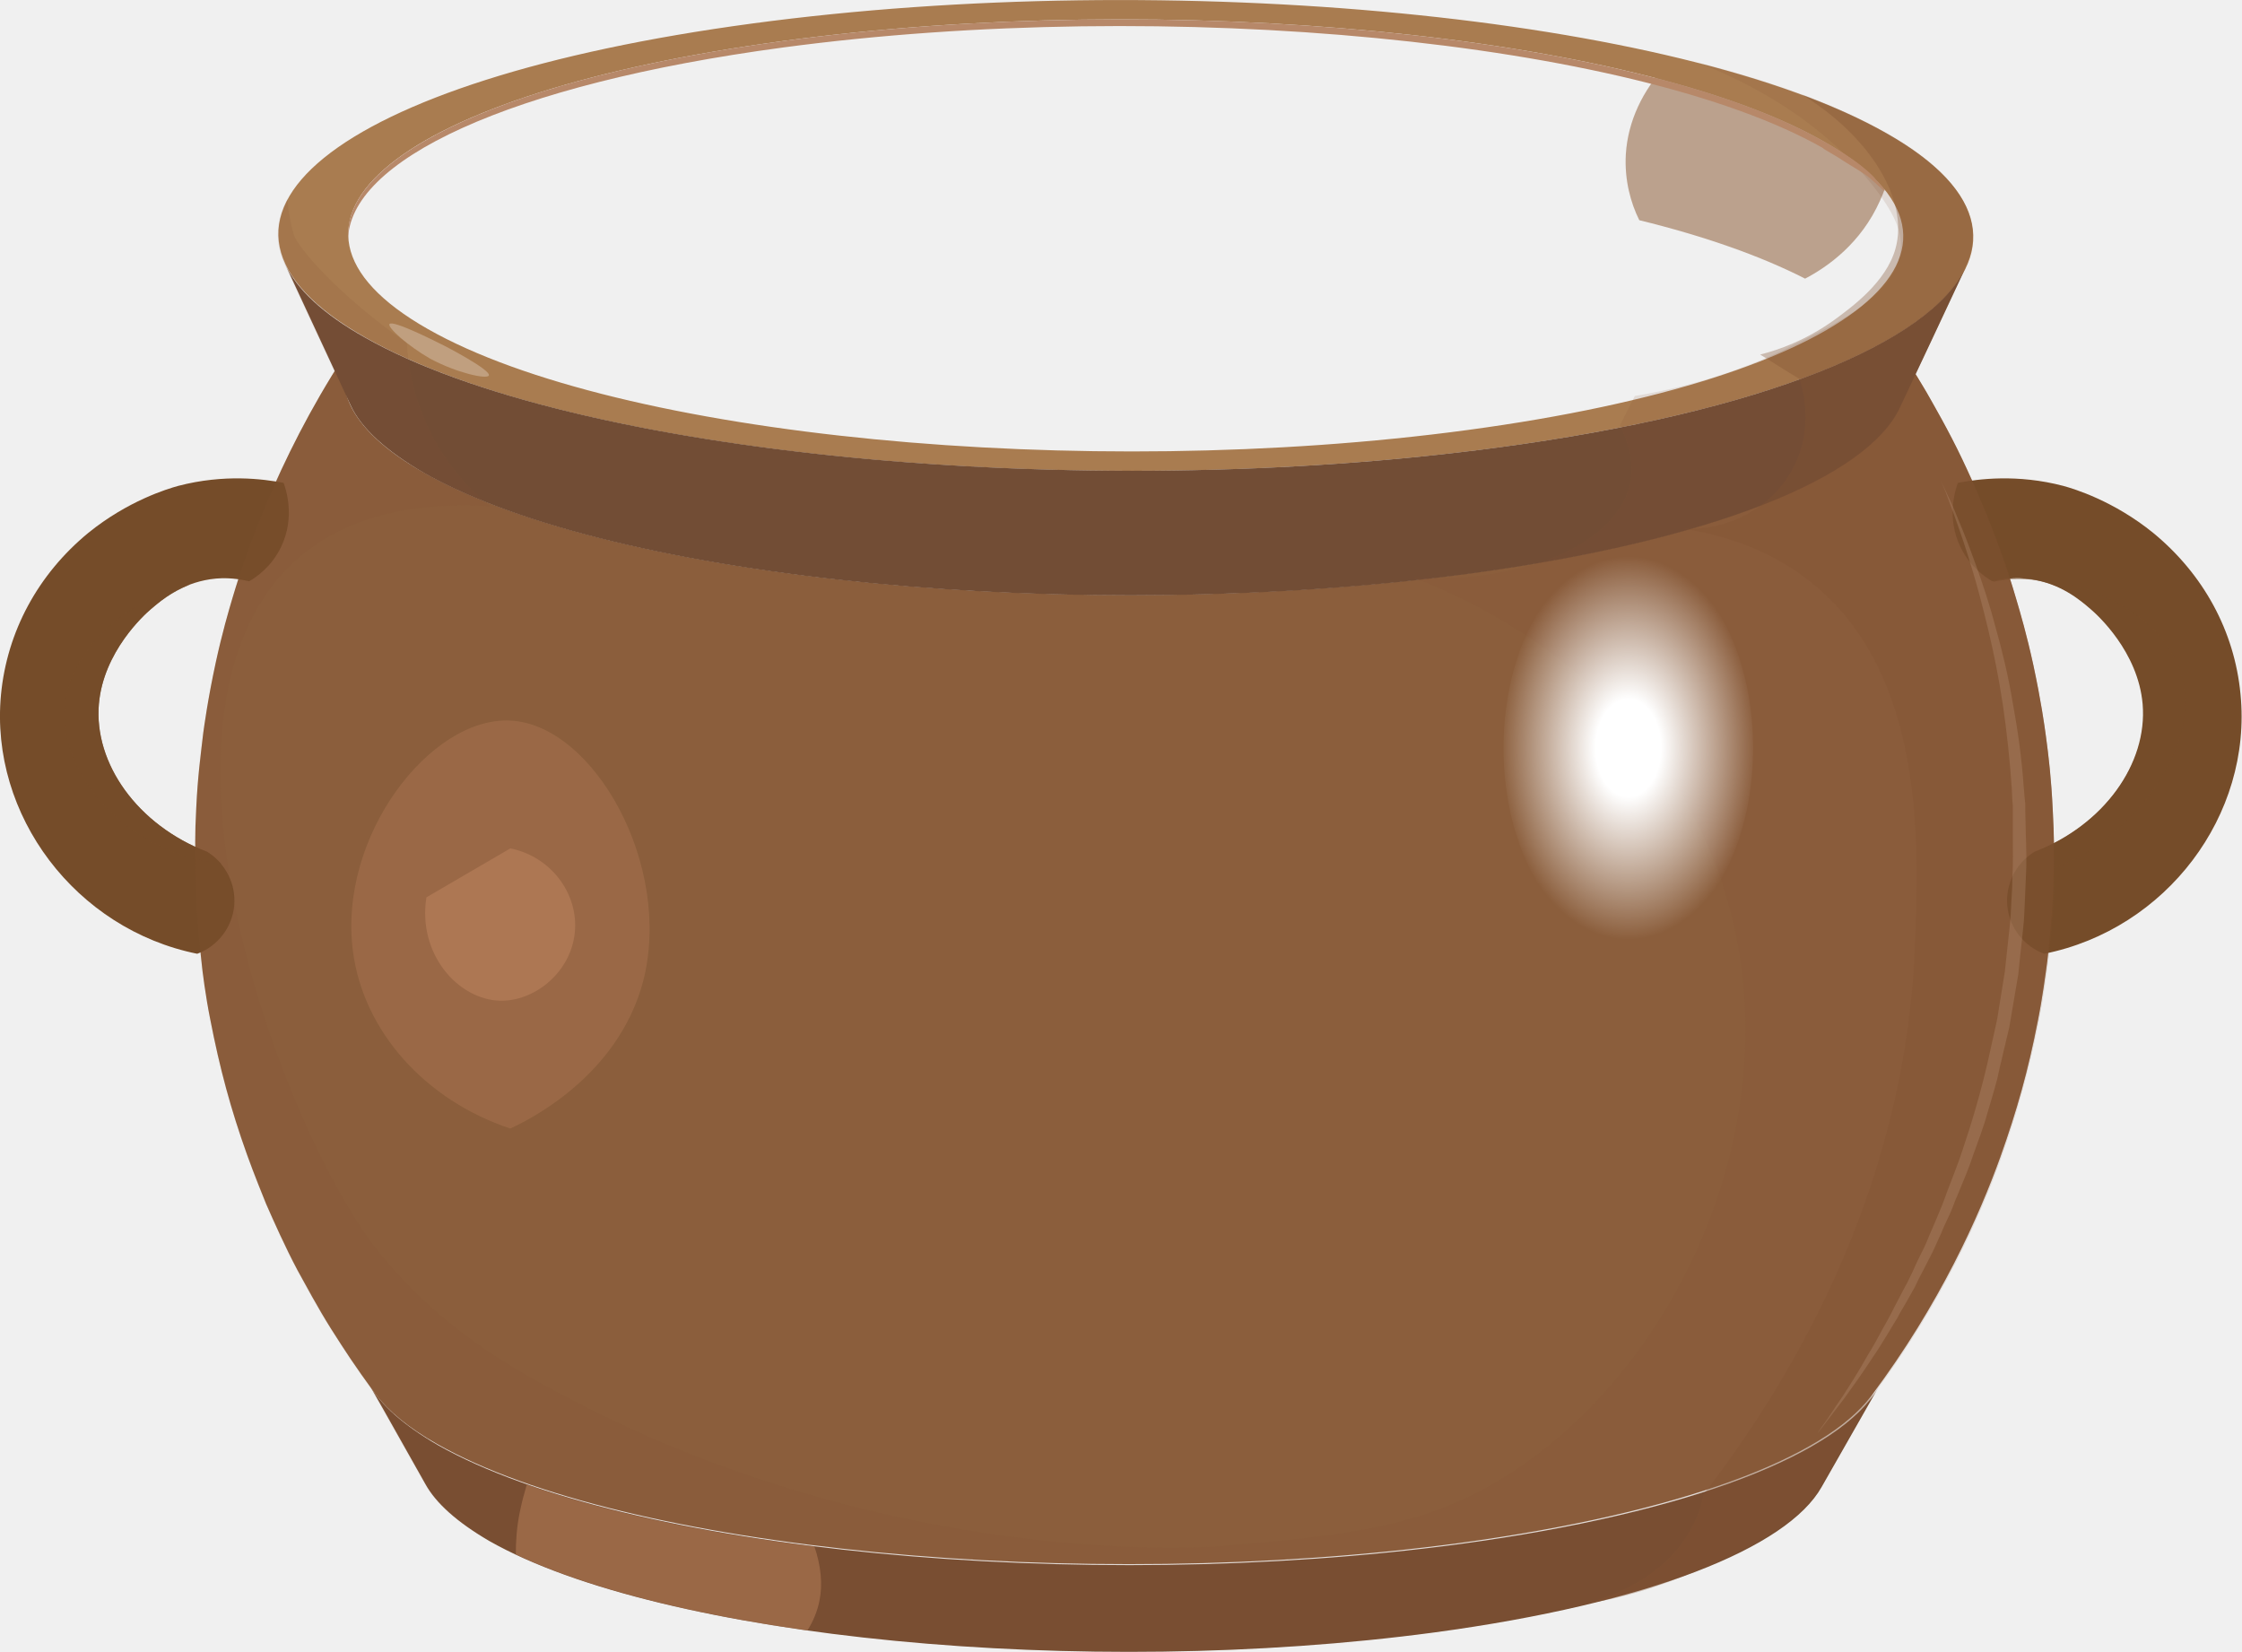
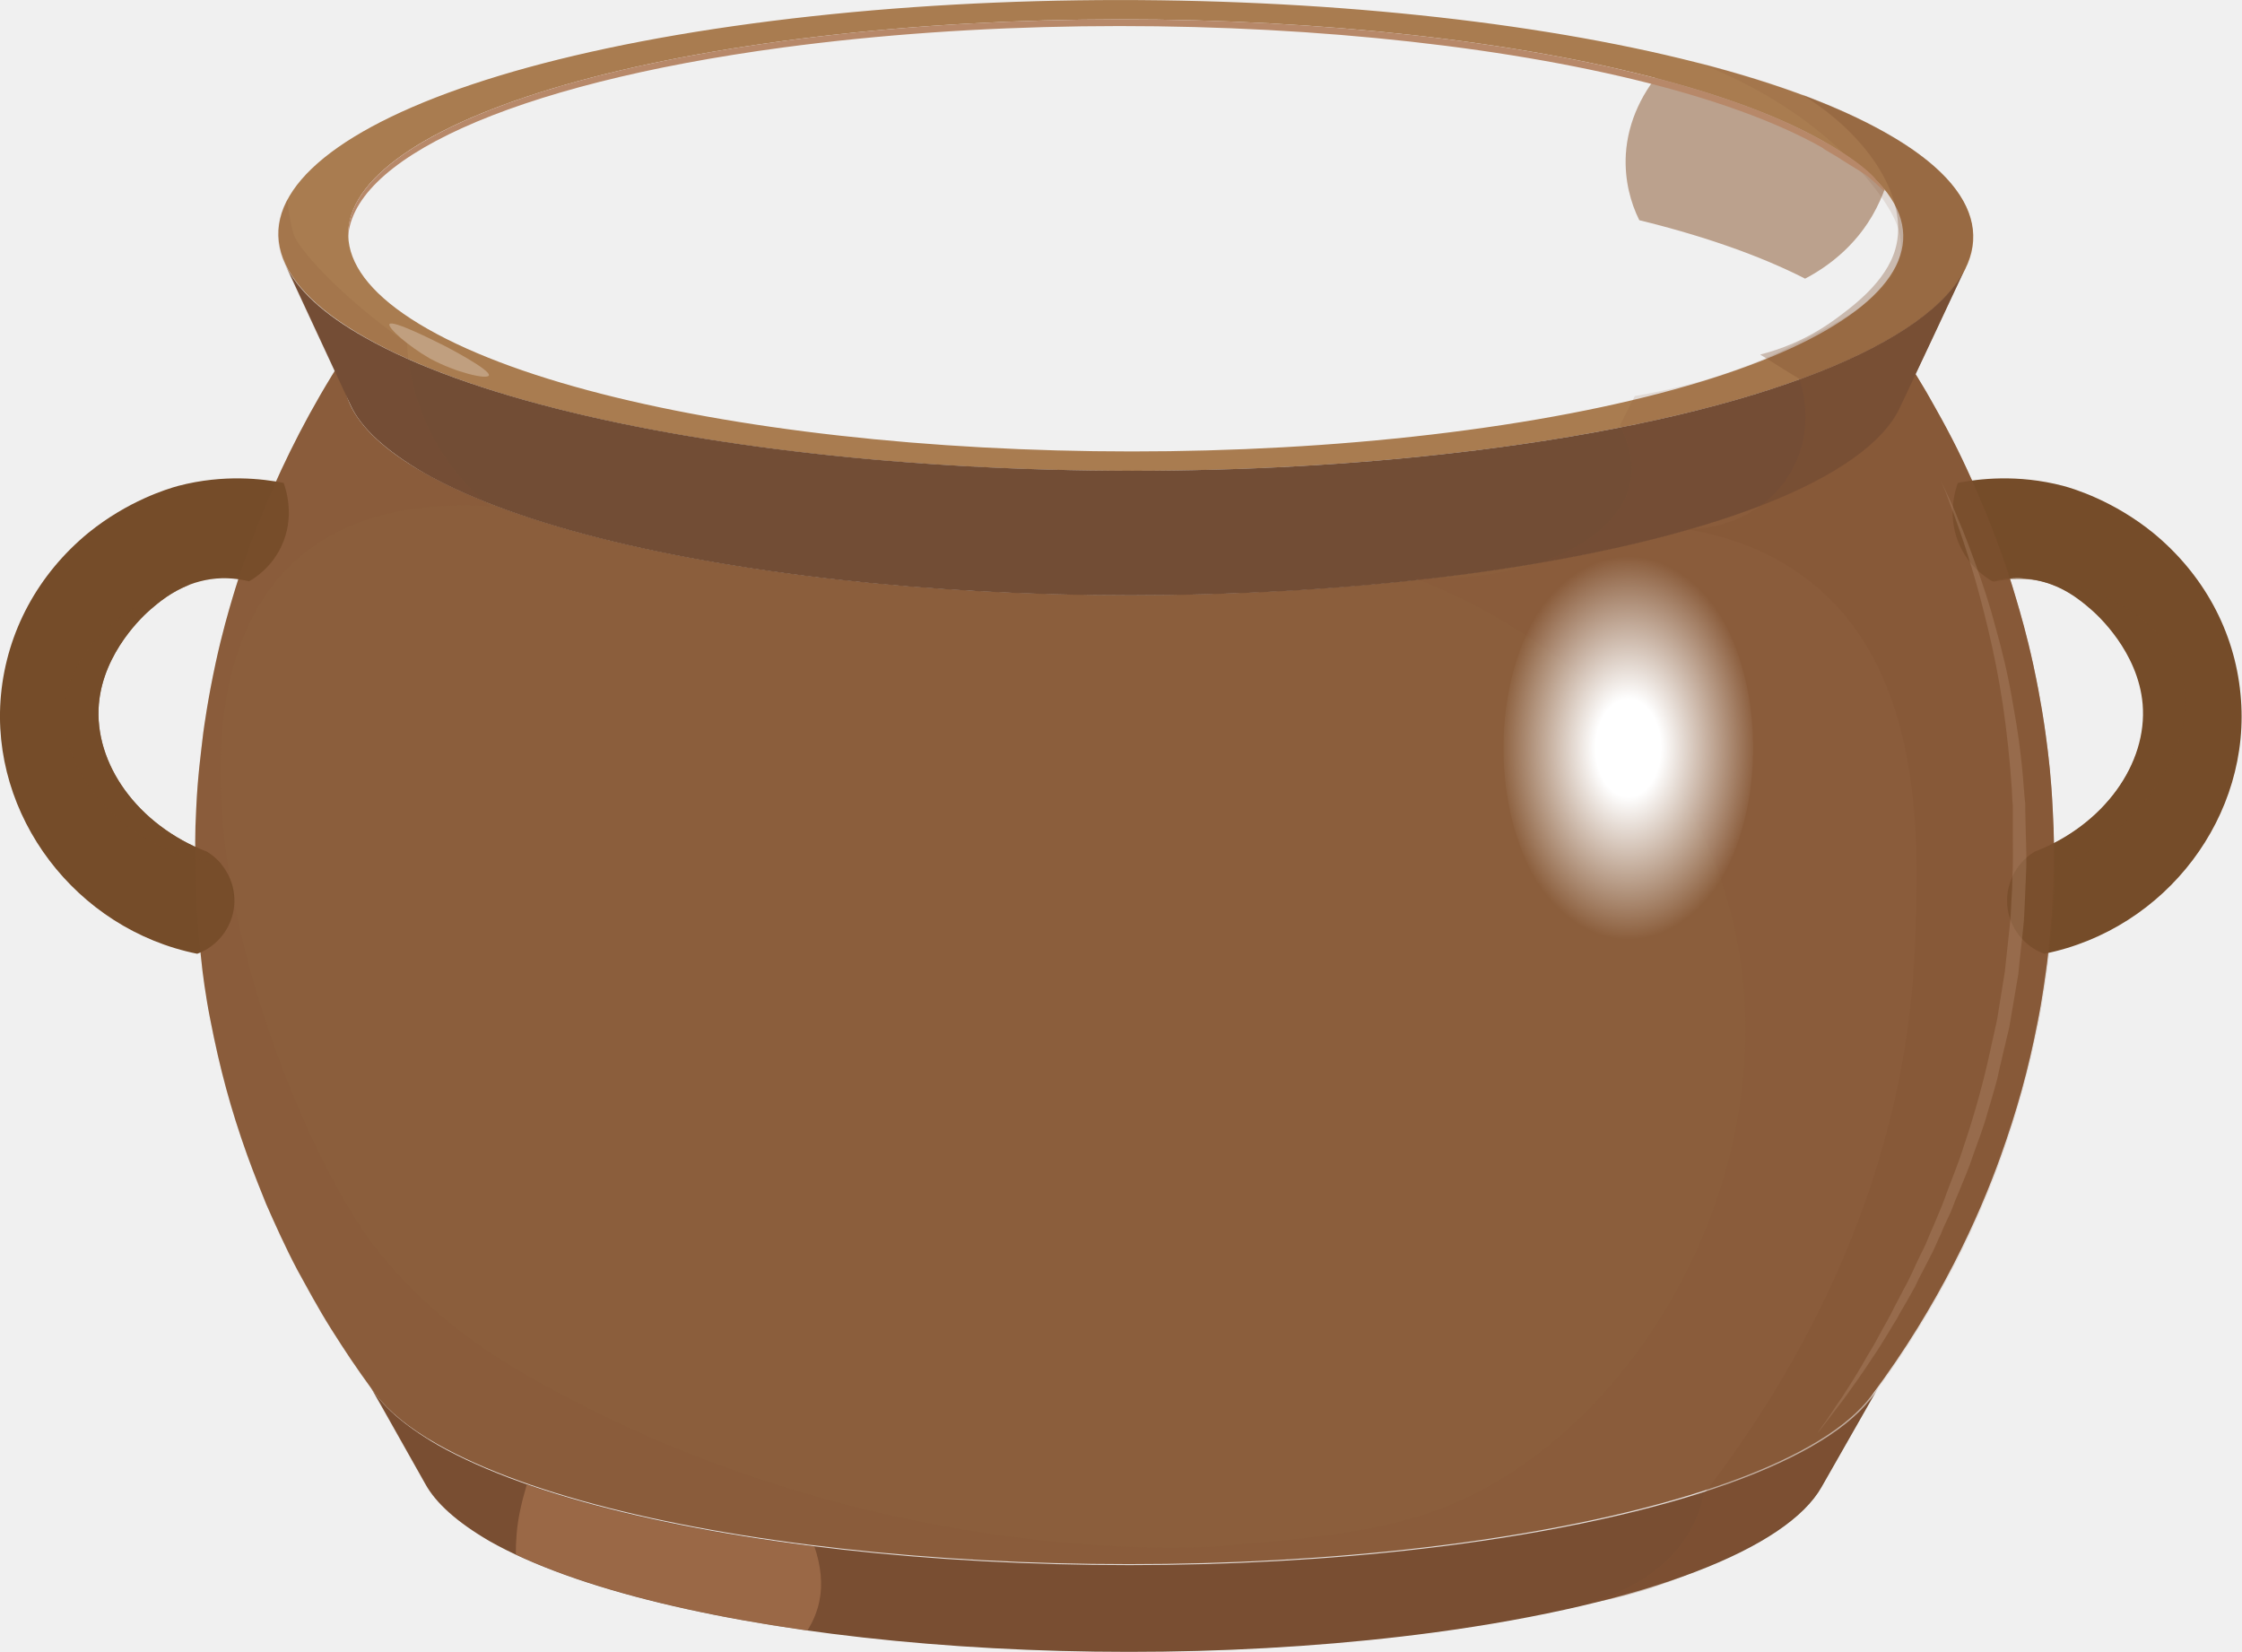
<svg xmlns="http://www.w3.org/2000/svg" viewBox="0 0 449 330.7">
  <defs>
    <radialGradient id="SVGID_1_" cx="324.113" cy="160.684" r="27.763" gradientTransform="matrix(0.9272 0 0 1.382 25.5775 -72.2764)" gradientUnits="userSpaceOnUse">
      <stop offset="0" style="stop-color:#FFFFFF" />
      <stop offset="0.254" style="stop-color:#FFFFFF" />
      <stop offset="1" style="stop-color:#FFFFFF;stop-opacity:0" />
    </radialGradient>
  </defs>
  <path fill="#774E32" d="M85.2,297.2c-3.8-6.7-7.5-13.4-11.3-20c2.3,4.1,6.9,8.2,13.8,12.2c37.2,21.1,128.8,30,204.7,19.8 c46.5-6.3,76.3-18.2,83.8-31.4l-11.4,20c-6.9,12.2-34.5,23.3-77.5,29.1c-70.2,9.4-154.9,1.2-189.3-18.3 C91.5,304.8,87.3,301,85.2,297.2z" />
  <path fill="#8B5E3C" d="M75.2,279.2c-4.5-6.2-5.9-8.4-8.9-13.1c-2.7-4.3-5.2-9-6.7-11.7c-2.5-4.7-4.8-9.9-6.3-13.3 c-0.6-1.5-2.4-5.9-3.8-9.8c-3.3-9.2-5.5-17.4-7.4-27.2c-0.9-4.4-1.6-9.7-1.8-12c-1-8.8-1.1-14.3-1.1-14.4c-0.1-9.1-0.2-10,0.1-15.9 c0.3-6.4,0.9-10.6,1.4-15c0.2-1.4,0.9-6.7,2.5-14.1c1.3-6,2.6-10.4,3.4-13.1c3.1-10.4,10.4-31.1,25-52.3 c-6.1,8.9-2.3,18.5,13.2,27.3c38,21.6,131.8,30.7,209.3,20.2c64.7-8.7,97.7-28.2,84.9-47c1.9,2.8,4.4,6.6,6.8,10.7 c1.3,2.3,4.4,7.6,7.2,13.5c1.7,3.6,6.9,14.6,10.8,28c0.8,2.7,2.1,7.1,3.4,13.1c1.6,7.4,2.3,12.6,2.5,14.1c0.6,4.4,1.1,8.6,1.4,15 c0.3,6,0.3,6,0.1,15.8c0,0.1-0.1,5.4-1.2,14.5c-0.3,2.3-1,7.6-1.9,12c-1.9,9.8-4.2,18-7.5,27.2c-4.2,11.7-12.1,29.5-25.9,47.9 c-9.3,12.4-38.3,23.4-82.4,29.4c-75.9,10.2-167.5,1.3-204.7-19.8C81.9,286,77.8,282.6,75.2,279.2z" />
  <path opacity="0.56" fill="#936441" d="M376.5,40.2c1.6-3.5,2.4-6.9,2.7-10c-1.1-0.7-2.2-1.3-3.3-2c-10.5-6-25-11.1-42.2-15.1 c-4.7,4.9-7.7,11.2-8.1,17.8c-0.3,5.2,1,9.8,2.7,13.2c13.1,3.2,24.4,7.2,33.2,11.7C366.1,53.4,372.7,48.7,376.5,40.2z" />
  <path fill="#A97C50" d="M377.8,26.7c41.3,23.4,6.5,51.6-77.6,62.9c-84.1,11.3-185.8,1.5-227-22C31.8,44.2,66.6,16,150.7,4.7 C234.9-6.6,336.5,3.2,377.8,26.7z M365.2,28.3C327.4,6.8,234.1-2.2,156.9,8.2S47.8,44.4,85.7,65.9C123.5,87.4,216.8,96.5,294,86.1 S403.1,49.8,365.2,28.3" />
  <path fill="#724D35" d="M70.2,81.1c-4.4-9.4-8.7-18.8-13.1-28.2c2.3,5,7.6,10,16,14.7c41.3,23.4,142.9,33.3,227,22 c53.1-7.1,86.5-21,93.6-36.1c-4.4,9.4-8.8,18.8-13.2,28.1c-6.5,14-37.4,26.7-86.3,33.3c-77.6,10.4-171.3,1.4-209.3-20.2 C77.2,90.2,72.3,85.7,70.2,81.1z" />
  <path fill="#754C29" d="M409.4,191c-4.1-1.5-7-5.3-7.4-9.6c-0.4-4.3,1.7-8.5,5.4-10.8c14-5.4,22.7-17.7,21.7-29.6 c-0.9-10.5-9.1-17.9-10.4-19c-2.2-1.9-6-5.1-11.9-6c-3.3-0.5-6,0-7.8,0.4c-1.4-0.8-4.5-2.9-6.4-6.9c-2.9-6-0.9-11.7-0.5-12.8 c4.1-0.8,11.9-1.8,21.1,0.6c2.2,0.6,10.1,3,18,9.4c10.1,8.3,16.3,19.7,17.5,32.3C451.1,163.3,433.8,186.1,409.4,191z" />
  <path opacity="0.73" fill="#754C29" d="M407.5,170.6c-1.9,1.2-3.4,2.9-4.3,4.8c16.2,0.4,38.9-22.5,33.7-40.2 c-3.9-13.2-22.6-21.5-37.9-18.9c0.1,0.1,0.2,0.1,0.3,0.2c1.8-0.4,4.5-0.8,7.8-0.4c5.9,0.8,9.7,4.1,11.9,6c1.2,1.1,9.5,8.4,10.4,19 C430.1,152.8,421.5,165.2,407.5,170.6z" />
  <path fill="#754C29" d="M39.5,191c4.1-1.5,7-5.3,7.4-9.6c0.4-4.3-1.7-8.5-5.4-10.8c-14-5.4-22.7-17.7-21.7-29.6 c0.9-10.5,9.1-17.9,10.4-19c2.2-1.9,6-5.1,11.9-6c3.3-0.5,6,0,7.8,0.4c1.4-0.8,4.5-2.9,6.4-6.9c2.9-6,0.9-11.7,0.5-12.8 c-4.1-0.8-11.9-1.8-21.1,0.6c-2.2,0.6-10.1,3-18,9.4C7.6,115,1.4,126.5,0.2,139.1C-2.1,163.3,15.2,186.1,39.5,191z" />
  <path opacity="0.73" fill="#754C29" d="M44.3,173c-0.8-0.9-1.7-1.7-2.8-2.4c-14-5.4-22.7-17.7-21.7-29.6c0.9-10.5,9.1-17.9,10.4-19 c1.6-1.4,4.2-3.5,7.8-4.9c-14,3.3-24.1,14-25,24.3C11.7,154.4,24.6,170.6,44.3,173z" />
-   <path fill="#AD7753" d="M102.2,169.9L102.2,169.9c8.5,1.7,14.1,9.7,12.8,17.7c-1.2,7.5-8.1,12.9-14.8,12.8 c-8.5-0.2-16.6-9.4-14.8-20.7" />
-   <path opacity="0.43" fill="#AD7753" d="M102.2,144.3c-16-0.8-34.6,23.2-31.5,46.3c2.1,15.9,14.4,29.7,31.5,35.4 c3.2-1.5,21.5-10.2,26.6-29.5C134.8,173.3,118.9,145.1,102.2,144.3z" />
  <path opacity="0.14" fill="#825333" d="M411.3,167.7c0-0.6-0.1-2.6-0.2-5.4c-0.4-7.7-1.2-13.7-1.4-15c-0.4-3-1.2-8-2.5-14.1 c-1.3-5.9-2.6-10.4-3.4-13.1c-3.9-13.5-9.1-24.4-10.8-28c-2.8-5.9-5.9-11.2-7.2-13.5c-0.7-1.3-1.5-2.5-2.2-3.7 c3.4-7.2,6.7-14.3,10.1-21.5c0,0.1-0.1,0.1-0.1,0.2c4.3-8.9-0.5-18.3-15.9-27c-9.6-5.5-22.5-10.2-37.7-14.1 c20.6,8.1,30.9,19.2,35.7,25.5c4.2,5.5,5.3,9,4.9,12.3c-0.9,8.3-10.8,13.5-21.2,18.7c-6.9,3.5-17.6,7.9-32,10.3c-1,2-2,3.9-3,5.9 c2.8,5.6,2.5,9.5,2,11.8c-2.6,11.3-19.9,19.8-43.3,18.7c8.6,3.3,43.4,17.6,59.1,54.1c20,46.8-3.4,101.6-39.4,125 c-17.1,11.2-33.1,12.6-58.1,14.8c0,0-59.2,5.2-123.9-26.1c-1.6-0.8-3-1.5-3-1.5c-13.2-6.8-27.9-14.4-41.3-30.5 C56.9,227.9,24,140.7,60.8,110.9c5.6-4.5,16.6-10.8,37.4-9.5c-2.9-2.3-6.7-6-10-11.3c-5.3-8.6-6.5-17-6.7-21.4 C67.6,59,59.6,49.5,58.8,46.9c-0.7-2.5-1.1-4.8-1.2-7.1c-2.4,4.3-2.6,8.7-0.6,13.1c0,0,0,0,0,0c3.3,7.2,6.7,14.4,10,21.5 c-11.6,18.7-17.7,36-20.4,45.3c-0.8,2.7-2.1,7.1-3.4,13.1c-1.6,7.4-2.3,12.6-2.5,14.1c-0.6,4.4-1.1,8.6-1.4,15 c-0.3,5.8-0.3,6.8-0.1,15.9c0,0.1,0.1,5.6,1.1,14.4c0.3,2.3,1,7.6,1.8,12c1.9,9.8,4.1,18,7.4,27.2c1.4,3.9,3.2,8.3,3.8,9.8 c1.5,3.4,3.8,8.6,6.3,13.3c1.5,2.8,4,7.5,6.7,11.7c2.8,4.4,4.2,6.6,8.1,12c3.6,6.4,7.2,12.8,10.8,19.1c2.1,3.8,6.4,7.6,12.8,11.2 c34.4,19.5,119.2,27.7,189.3,18.3c43-5.8,70.5-16.9,77.5-29.1l10.9-19.1c13.3-18,21-35.3,25.1-46.8c0.3-0.9,0.6-1.7,0.9-2.6 c2.8-8.2,4.8-15.7,6.6-24.6c0.9-4.5,1.6-9.7,1.9-12c1-9.1,1.2-14.5,1.2-14.5C411.3,172.3,411.4,169.9,411.3,167.7z" />
  <path opacity="0.34" fill="#825333" d="M409.7,147.3c-0.4-3-1.2-8-2.5-14.1c-1.3-5.9-2.6-10.4-3.4-13.1c-3.9-13.5-9.1-24.4-10.8-28 c-2.8-5.9-5.9-11.2-7.2-13.5c-0.7-1.3-1.5-2.5-2.2-3.7c3.4-7.2,6.7-14.3,10.1-21.5c0,0.1-0.1,0.1-0.1,0.2c4.3-8.9-0.5-18.3-15.9-27 c-4.8-2.7-10.5-5.3-16.9-7.7c13.9,8.5,21.5,21.3,18.8,30.9c-1.9,6.8-8.9,11.8-12.3,14.3c-5.7,4.1-11.2,6-14.8,6.9 c2.6,1.6,5.2,3.3,7.9,4.9c0.5,1.6,3.1,9.9-1.5,18.2c-4.1,7.5-12.5,12.1-21.7,11.8c7,1.1,16.8,3.7,25.6,10.8 c22.8,18.3,21.5,52.3,20.7,72.8c-2,50.5-26.4,89.1-42.3,109.7c-0.4,1.9-1,3.9-2,5.9c-5.5,11.4-18,15-21.6,16 c7.2-0.9,18.4-4.2,31.1-10.7c7.9-4,13.3-8.3,15.9-12.8l10.9-19.1c13.3-18,21-35.3,25.1-46.8c3.3-9.3,5.6-17.4,7.5-27.2 c0.9-4.5,1.6-9.7,1.9-12c1-9.1,1.2-14.5,1.2-14.5c0.1-5.8,0.2-8.2,0.1-10.4c0-0.6-0.1-2.6-0.2-5.4 C410.7,154.6,409.9,148.6,409.7,147.3z" />
  <path opacity="0.27" fill="#FFFFFF" d="M78,64.9c0.6-0.9,9.1,3.4,10.1,3.9c0.9,0.4,10.3,5.3,9.8,6.4c-0.4,0.8-6.4-0.5-11.8-3.4 C81.6,69.2,77.6,65.6,78,64.9z" />
  <path opacity="0.2" fill="#D6B39A" d="M388.6,96.1c0,0,0.3,0.7,1,2.1c0.6,1.3,1.6,3.3,2.6,5.9c1.1,2.5,2.3,5.7,3.6,9.3 c1.3,3.6,2.7,7.8,3.9,12.4c1.3,4.6,2.5,9.6,3.4,15c1,5.4,1.8,11.1,2.2,17c0.1,0.7,0.1,1.5,0.2,2.2c0,0.4,0.1,0.7,0.1,1.2l0,1.1 c0,1.5,0.1,3,0.1,4.5c0.1,3,0.2,6.1,0,9.3c-0.1,1.6-0.1,3.2-0.2,4.7c-0.1,1.6-0.1,3.2-0.3,4.8c-0.3,3.2-0.7,6.3-1,9.5 c-0.5,3.1-1.1,6.3-1.6,9.4c-0.2,1.6-0.7,3.1-1,4.6c-0.4,1.5-0.7,3.1-1.1,4.6c-0.2,0.8-0.3,1.5-0.5,2.3c-0.2,0.7-0.4,1.5-0.6,2.2 c-0.4,1.5-0.9,3-1.3,4.4c-0.8,3-1.9,5.8-2.9,8.6c-0.9,2.8-2.1,5.5-3.2,8.2c-0.6,1.3-1,2.7-1.6,3.9c-0.6,1.3-1.2,2.5-1.7,3.8 c-0.6,1.2-1.1,2.5-1.7,3.7c-0.6,1.2-1.2,2.3-1.8,3.5c-0.6,1.1-1.2,2.3-1.7,3.4c-0.6,1.1-1.2,2.1-1.8,3.2c-0.6,1-1.2,2-1.7,3 c-0.6,1-1.2,1.9-1.7,2.8c-1.1,1.8-2.2,3.6-3.3,5.2c-2.1,3.2-4.1,6-5.7,8.2c-1.7,2.2-3,3.9-3.9,5.1c-0.9,1.2-1.4,1.8-1.4,1.8 s0.4-0.7,1.3-1.9c0.9-1.2,2-3,3.6-5.3c1.5-2.3,3.3-5.1,5.2-8.5c1-1.6,2-3.4,3-5.3c0.5-0.9,1.1-1.9,1.6-2.9c0.5-1,1-2,1.6-3.1 c0.5-1,1.1-2.1,1.7-3.2c0.5-1.1,1.1-2.2,1.6-3.4c0.5-1.1,1.1-2.3,1.7-3.5c0.6-1.2,1-2.4,1.6-3.7c0.5-1.2,1.1-2.5,1.6-3.8 c0.6-1.3,1-2.6,1.5-3.9c1-2.7,2.1-5.3,3-8.1c1.9-5.6,3.6-11.4,5-17.4c0.3-1.5,0.7-3,1-4.5c0.3-1.5,0.7-3,1-4.6 c0.5-3.1,1-6.2,1.5-9.3c0.3-3.1,0.7-6.2,1-9.3c0.2-1.6,0.2-3.1,0.3-4.6c0.1-1.5,0.2-3.1,0.2-4.6c0.2-3.1,0.1-6.2,0.1-9.2 c0-1.5,0-3,0-4.5l0-1.1l-0.1-1.1c0-0.7-0.1-1.5-0.1-2.2c-0.4-5.9-1-11.5-1.8-16.9c-0.8-5.3-1.8-10.3-2.9-14.9 c-1.1-4.6-2.2-8.8-3.3-12.4c-1.1-3.7-2.2-6.9-3.1-9.4c-0.9-2.6-1.7-4.6-2.2-6C388.9,96.8,388.6,96.1,388.6,96.1z" />
  <path opacity="0.63" fill="#AD7753" d="M104.1,302.8c-0.6,2.9-0.8,5.7-0.8,8.5c14.3,6.7,34.8,11.9,58.4,15.2c1.2-1.9,2-3.9,2.4-5.9 c0.7-3.3,0.3-7.1-1-10.9c-22.1-2.7-42-6.9-57.6-12.4C105,299,104.5,300.8,104.1,302.8z" />
  <path fill="#B78869" d="M376.6,37c-0.7-0.8-1.1-1.2-1.2-1.4c-0.8-0.9-2.9-2.8-6.2-4.9c-1-0.6-2.3-1.5-4-2.4c0,0,0,0,0,0v0 C327.4,6.8,234.1-2.2,156.9,8.2c-55.1,7.4-87.1,22.7-87.2,38.7l0,1.3c0-16,32-31.3,87.2-38.7C234-0.8,327,8.1,365,29.6 c0.1,0.1,0.2,0.1,0.2,0.2c1.7,1,3.1,1.8,4.1,2.5c2.8,1.7,3.9,2.4,4.7,3c0,0,0.1,0,0.1,0.1c0,0,0.2,0.1,0.4,0.3 c0.4,0.3,2.8,2.6,2.9,2.5C377.5,38,377.1,37.6,376.6,37z" />
  <ellipse fill="url(#SVGID_1_)" cx="326.1" cy="149.8" rx="25" ry="39.4" />
</svg>
